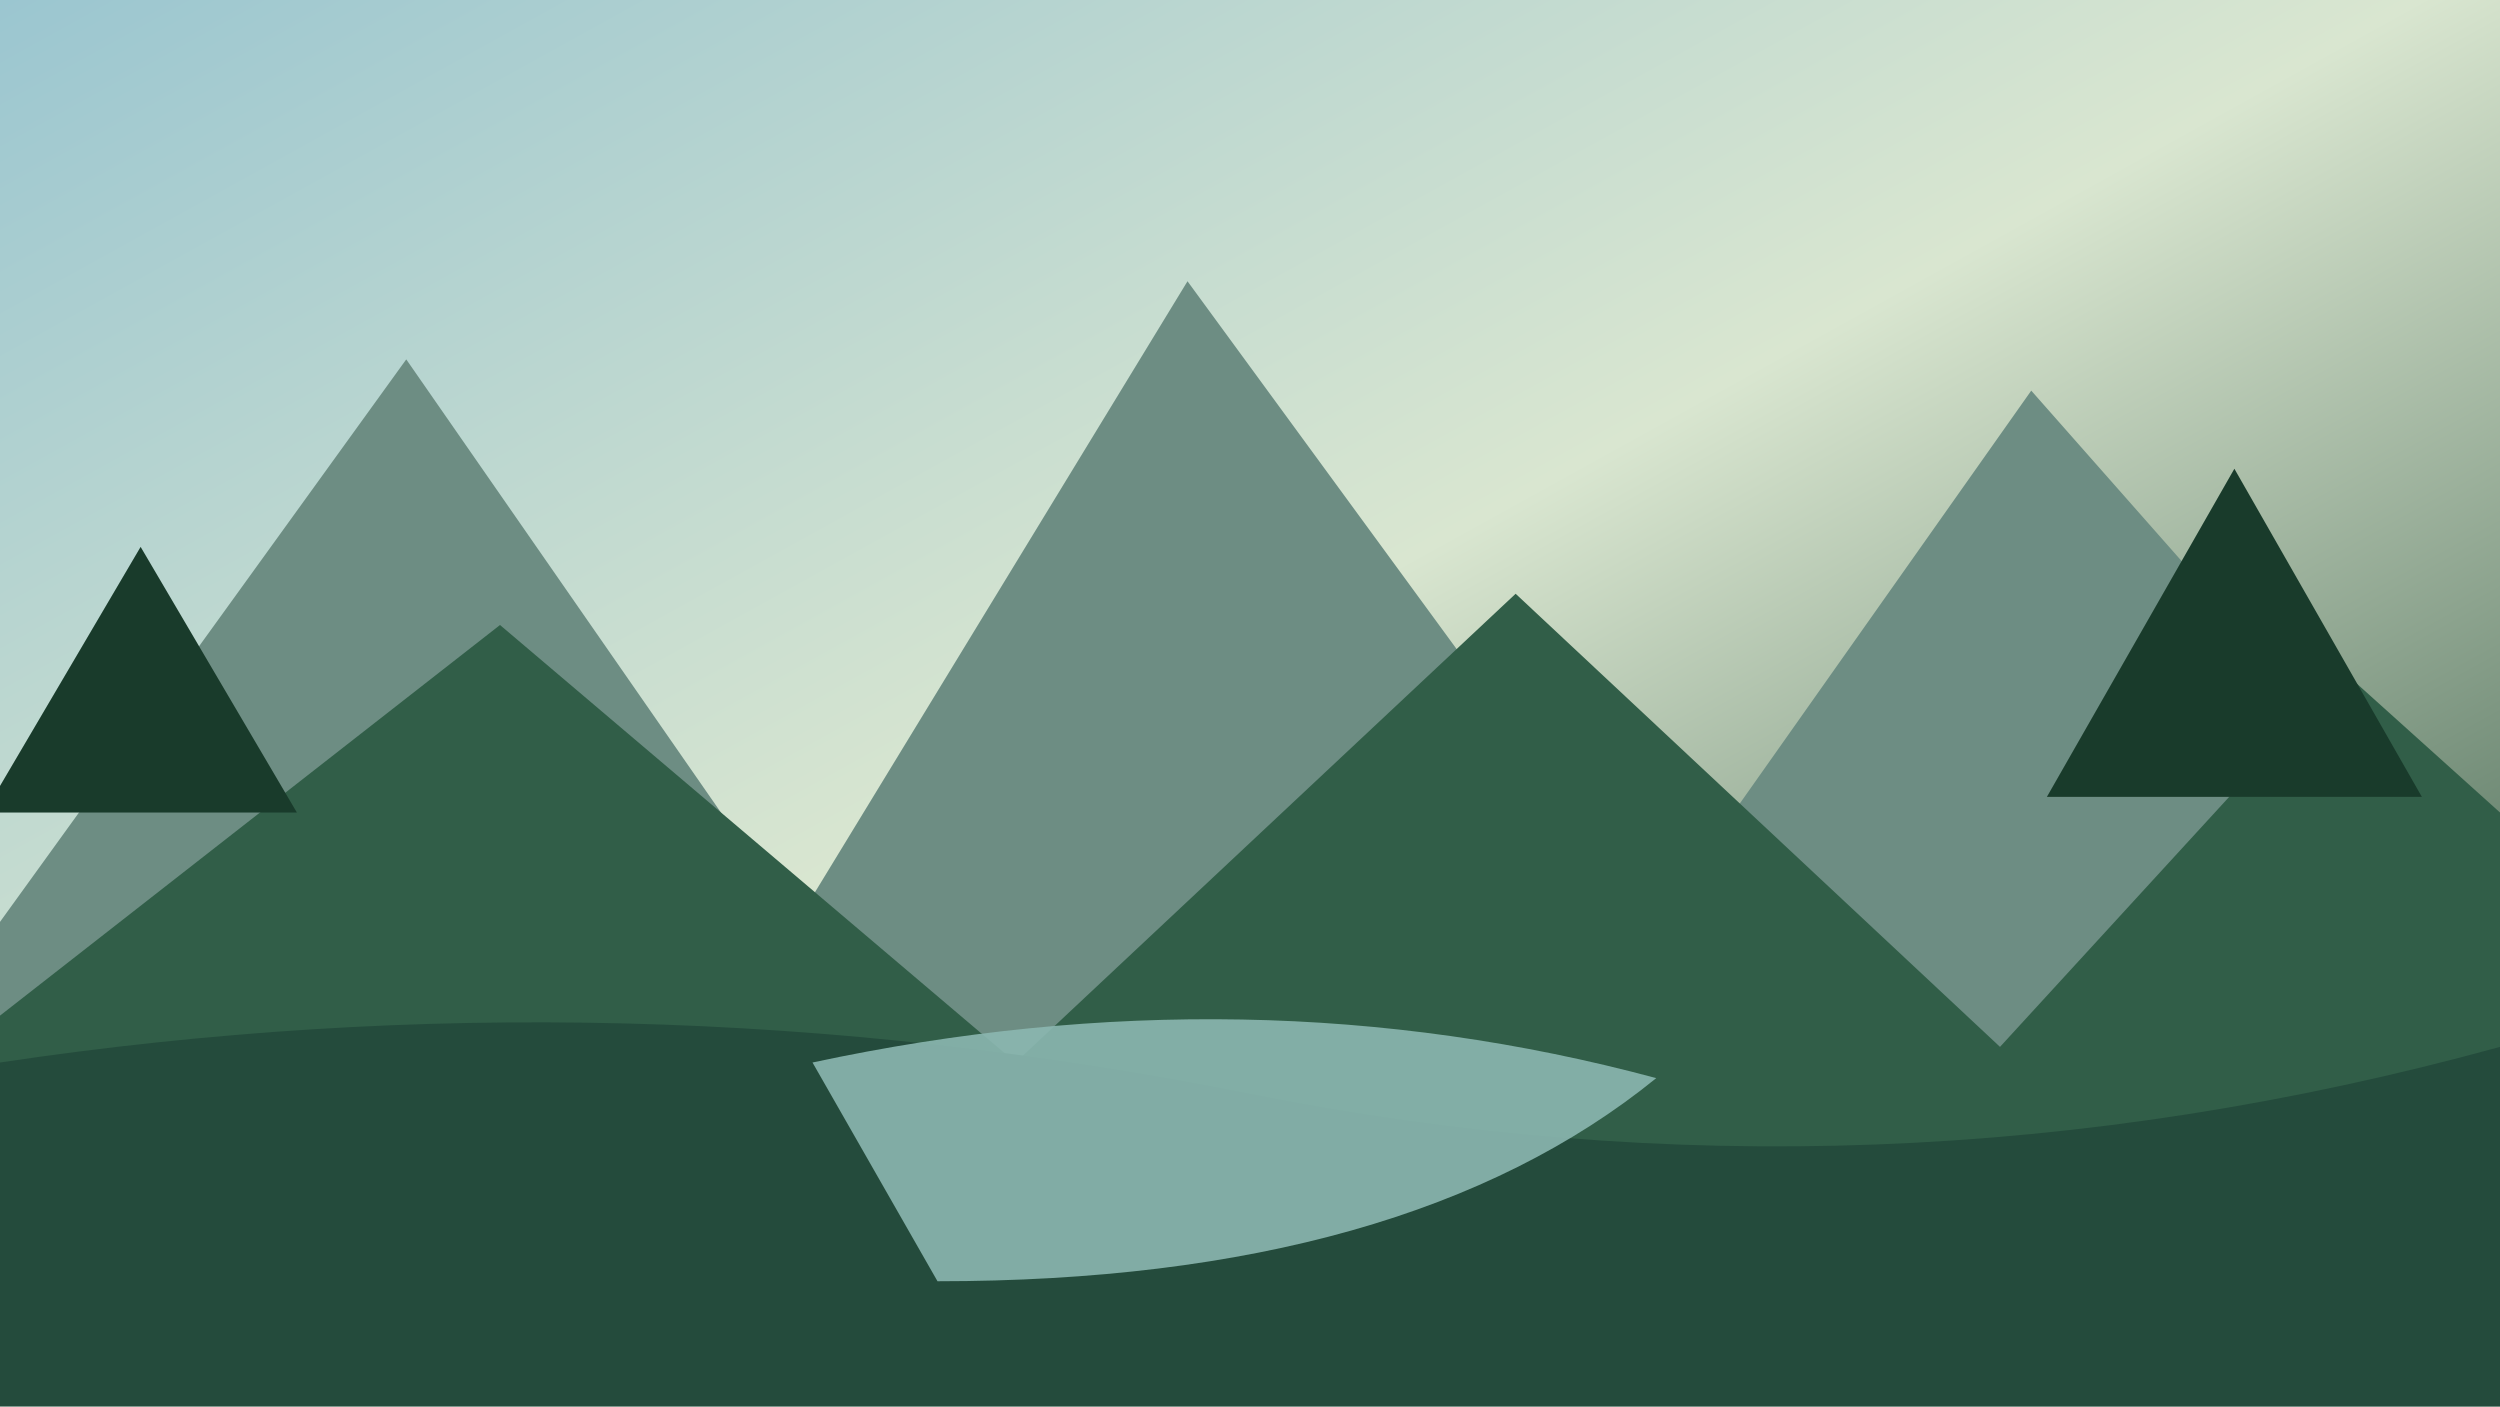
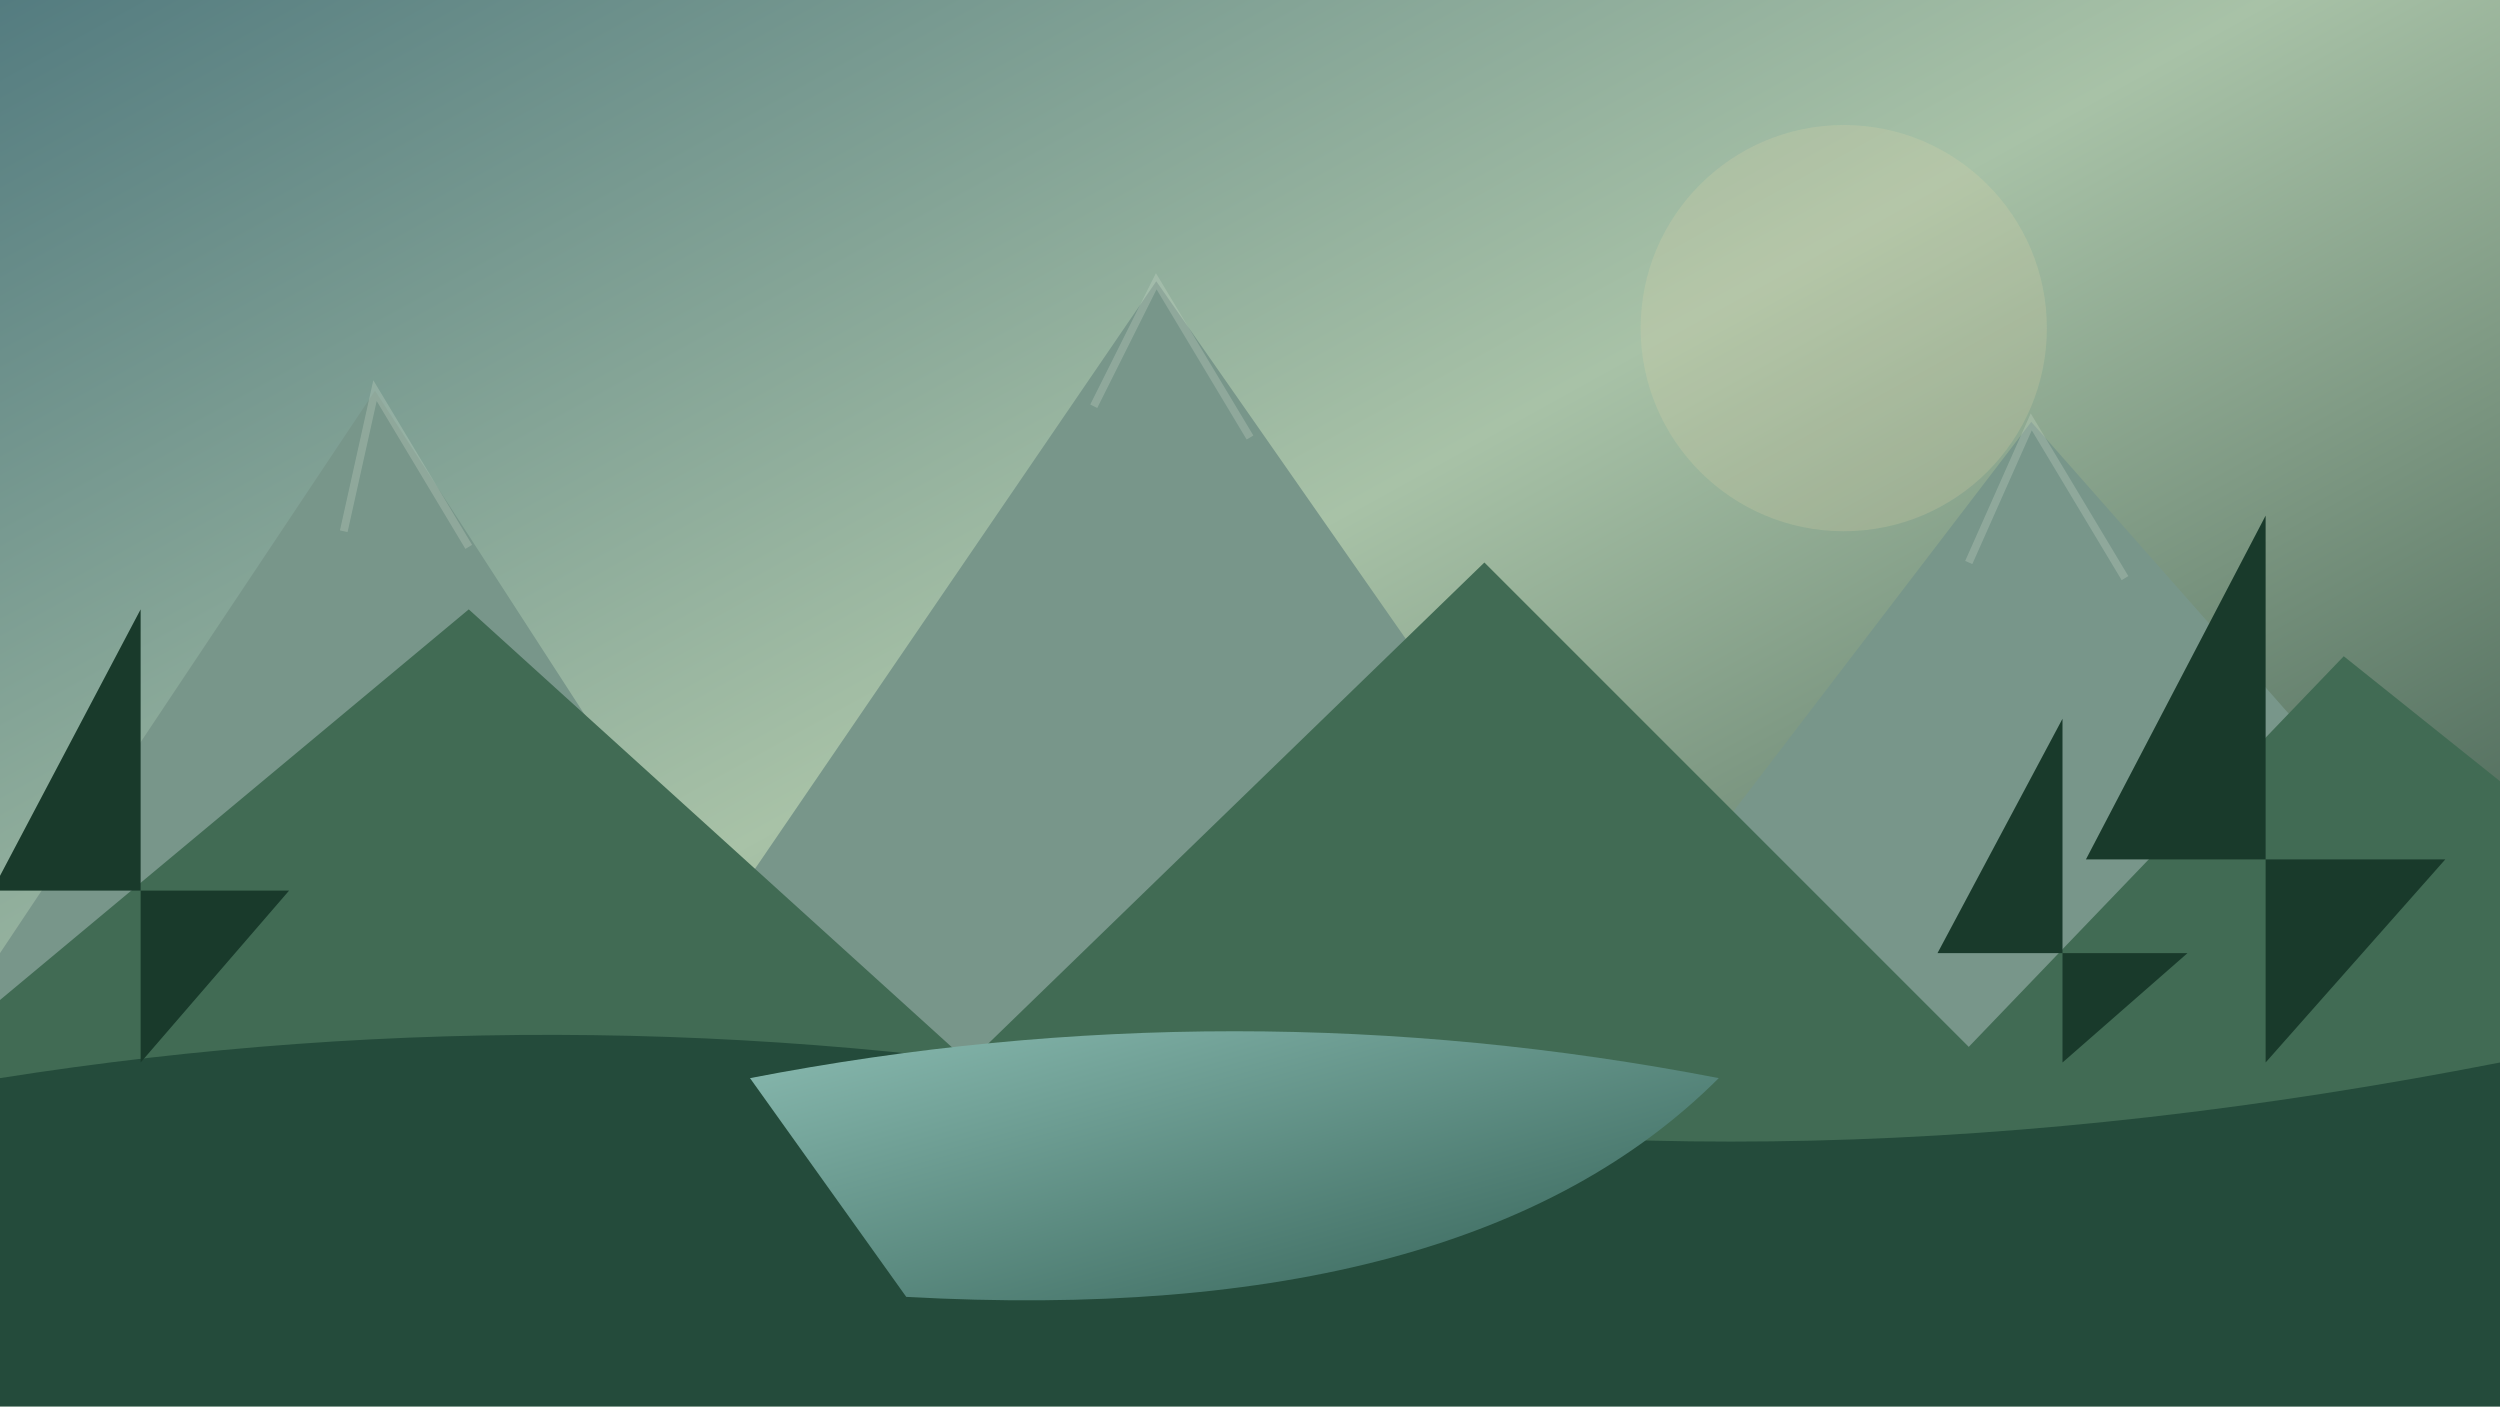
<svg xmlns="http://www.w3.org/2000/svg" viewBox="0 0 1600 900" preserveAspectRatio="xMidYMid slice">
  <defs>
-     <linearGradient id="s" y2="1">
-       <stop stop-color="#9bc6d0" />
-       <stop offset=".48" stop-color="#d9e6d0" />
-       <stop offset="1" stop-color="#294d39" />
+     <linearGradient id="sky" y2="1">
+       <stop stop-color="#547c80" />
+       <stop offset=".45" stop-color="#a8c2a7" />
+       <stop offset="1" stop-color="#213e34" />
+     </linearGradient>
+     <linearGradient id="water" y2="1">
+       <stop stop-color="#8abbb1" />
+       <stop offset="1" stop-color="#315f54" />
    </linearGradient>
  </defs>
-   <rect width="1600" height="900" fill="url(#s)" />
-   <path d="M0 590L260 230 510 590 760 180 1060 590 1300 250 1600 590V900H0Z" fill="#6d8d83" />
-   <path d="M0 650L320 400 650 680 970 380 1280 670 1500 430 1600 520V900H0Z" fill="#315e48" />
-   <path d="M0 680Q400 620 800 700T1600 670V900H0Z" fill="#244b3c" />
-   <path d="M520 680Q800 620 1060 690Q900 820 600 820Z" fill="#8bb7b0" opacity=".9" />
-   <g fill="#193b2b">
-     <path d="M90 650V350l-100 170h200L90 350" />
-     <path d="M1430 650V300l-120 210h240l-120-210" />
+   <rect width="1600" height="900" fill="url(#sky)" />
+   <circle cx="1180" cy="210" r="130" fill="#e4d9a9" opacity=".2" />
+   <path d="M0 610L240 250 460 590 740 180 1040 610 1300 270 1600 610V900H0Z" fill="#78968a" />
+   <path d="M0 640L300 390 620 680 950 360 1260 670 1500 420 1600 500V900H0Z" fill="#416b54" />
+   <path d="M0 690Q380 630 760 700T1600 680V900H0Z" fill="#244b3b" />
+   <path d="M480 690Q790 630 1100 690Q940 850 580 830Z" fill="url(#water)" />
+   <g fill="#193a2b">
+     <path d="M90 680V390l-95 180h190Z" />
+     <path d="M1450 680V330l-115 220h230Z" />
+     <path d="M1320 680V460l-80 150h160Z" />
+   </g>
+   <g fill="none" stroke="#d4e1d2" stroke-opacity=".25" stroke-width="5">
+     <path d="M220 340L240 250 300 350M700 260L740 180 800 280M1260 360L1300 270 1360 370" />
  </g>
</svg>
